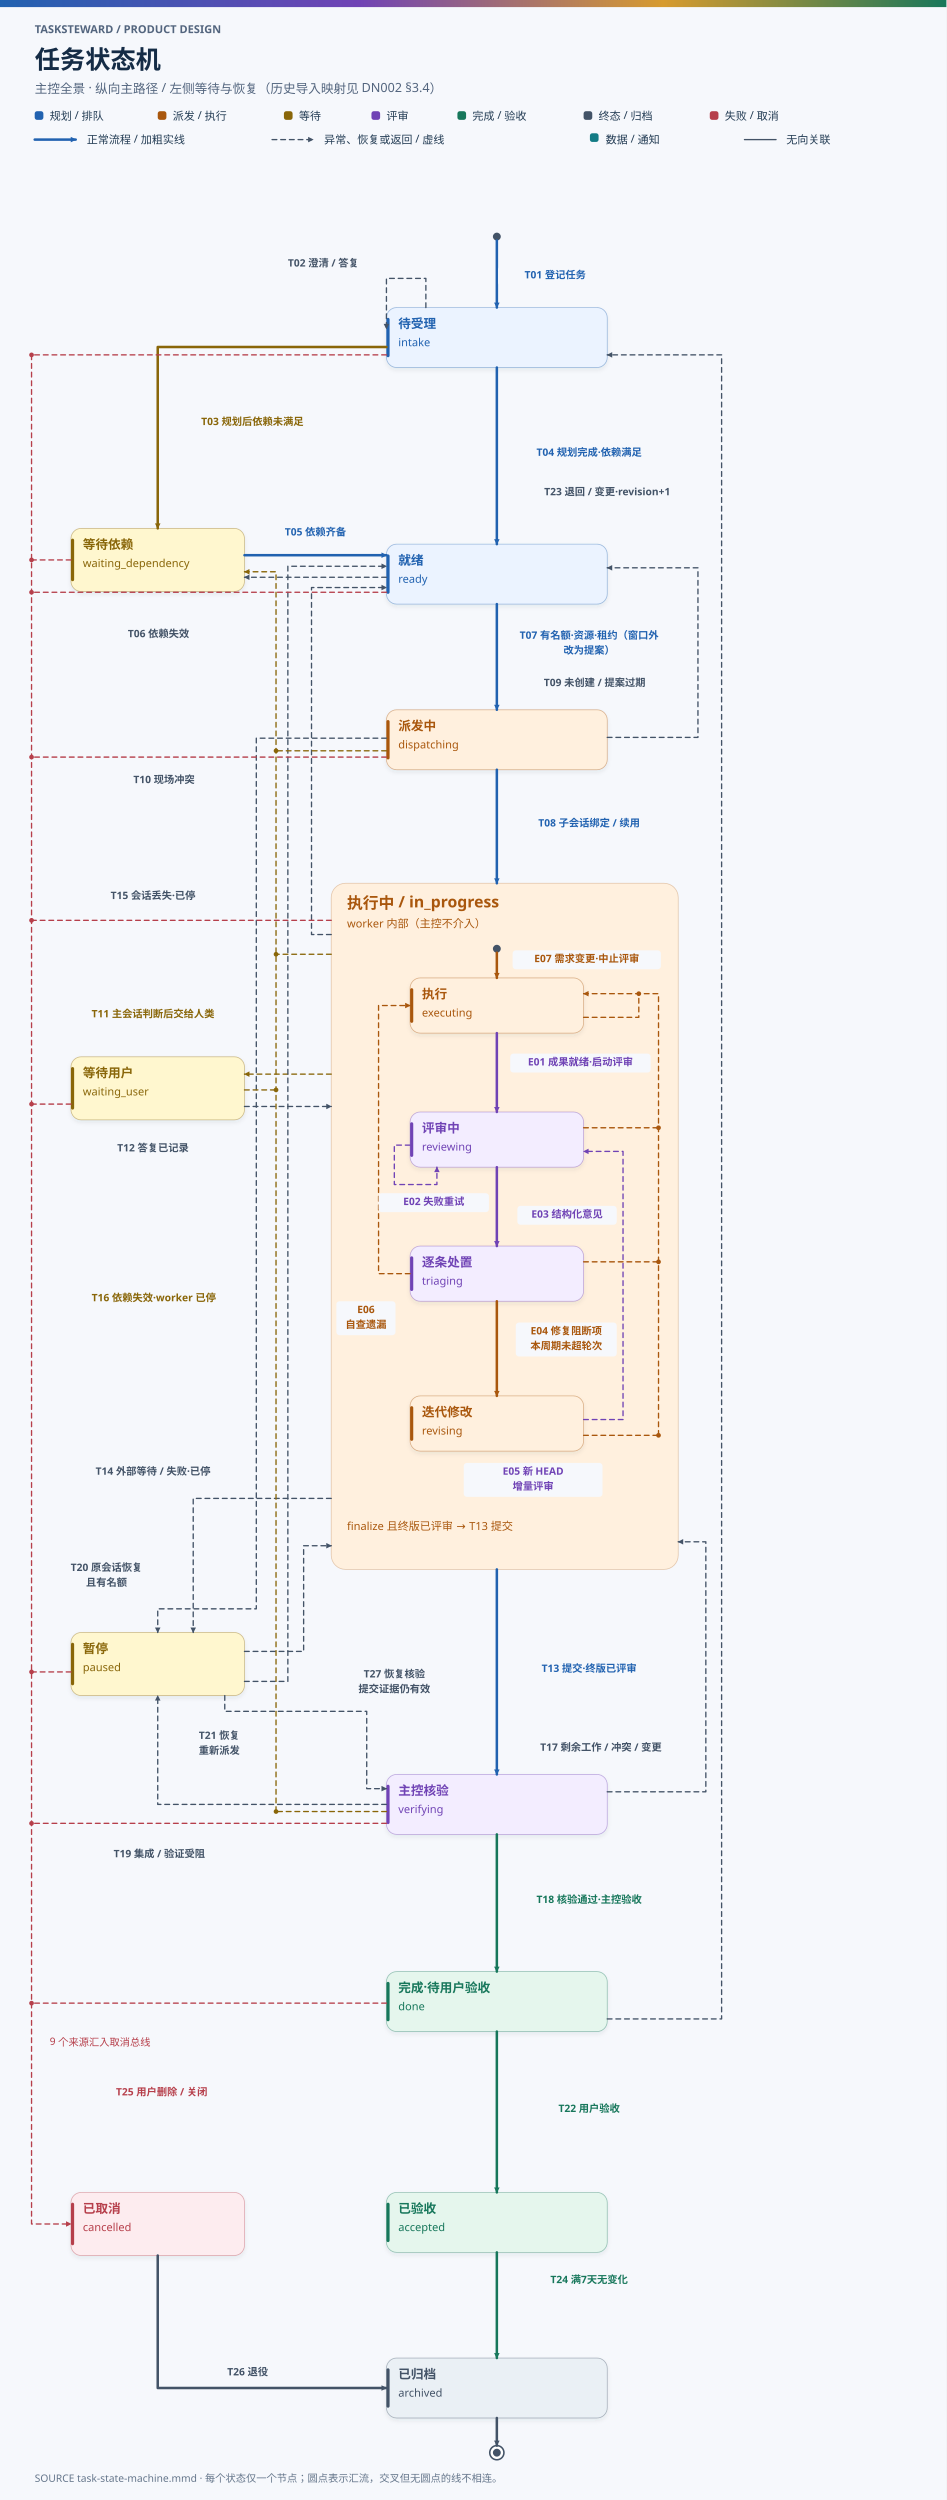
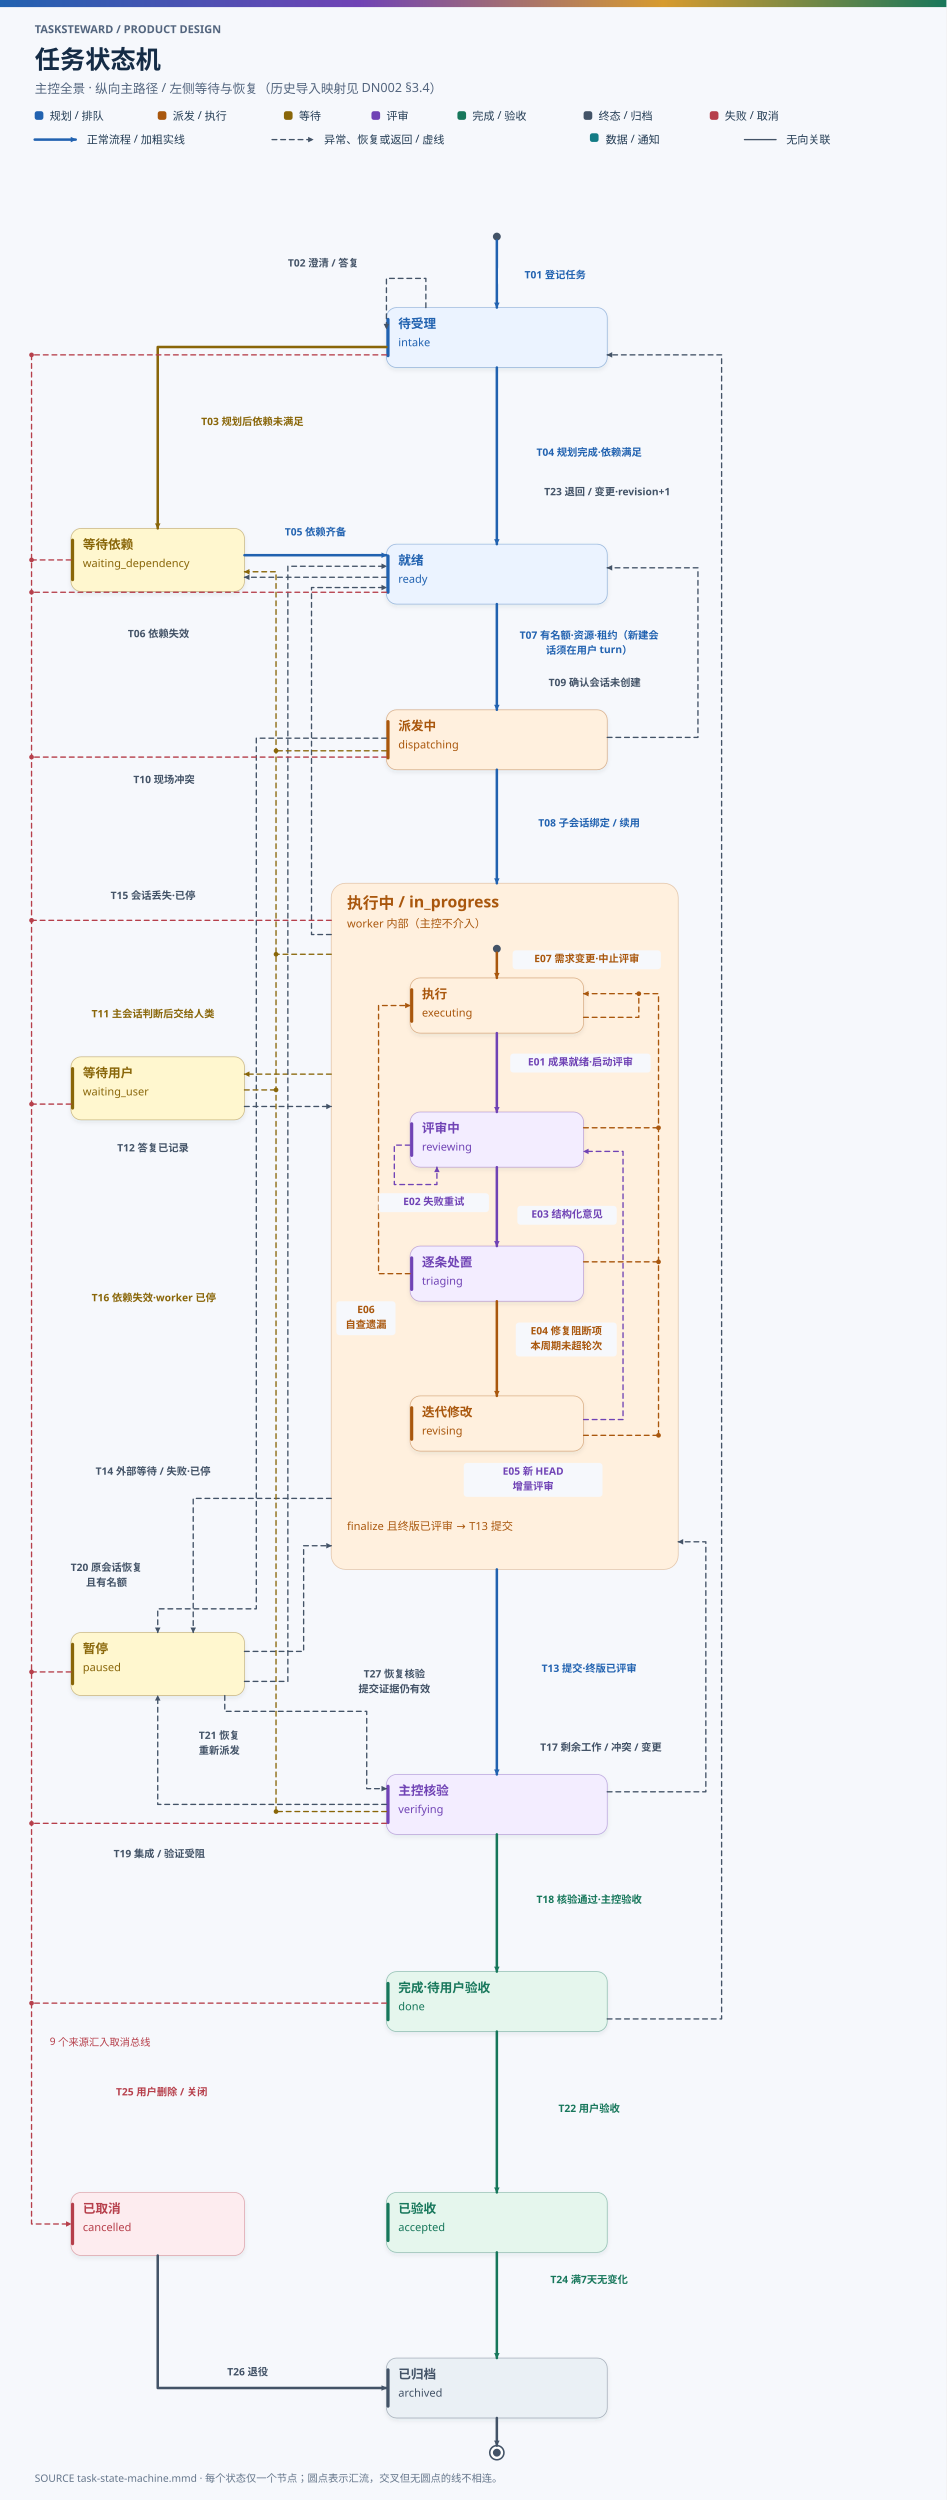
<svg xmlns="http://www.w3.org/2000/svg" width="1200" height="3170" viewBox="0 0 1200 3170" role="img" aria-labelledby="task-state-machine-title" font-family="Segoe UI, Microsoft YaHei, sans-serif">
  <defs>
    <linearGradient id="task-state-machine-header">
      <stop stop-color="#2162B0" />
      <stop offset=".38" stop-color="#7043B5" />
      <stop offset=".7" stop-color="#D79B2F" />
      <stop offset="1" stop-color="#17775B" />
    </linearGradient>
    <filter id="task-state-machine-shadow" x="-10%" y="-20%" width="120%" height="150%">
      <feDropShadow dx="0" dy="3" stdDeviation="3" flood-color="#19334F" flood-opacity=".08" />
    </filter>
    <marker id="task-state-machine-arrow-blue" viewBox="0 0 10 10" refX="9" refY="5" markerWidth="7" markerHeight="7" orient="auto-start-reverse" markerUnits="userSpaceOnUse">
      <path d="M 0 0 L 10 5 L 0 10 z" fill="#2162B0" />
    </marker>
    <marker id="task-state-machine-arrow-orange" viewBox="0 0 10 10" refX="9" refY="5" markerWidth="7" markerHeight="7" orient="auto-start-reverse" markerUnits="userSpaceOnUse">
      <path d="M 0 0 L 10 5 L 0 10 z" fill="#A9570D" />
    </marker>
    <marker id="task-state-machine-arrow-yellow" viewBox="0 0 10 10" refX="9" refY="5" markerWidth="7" markerHeight="7" orient="auto-start-reverse" markerUnits="userSpaceOnUse">
      <path d="M 0 0 L 10 5 L 0 10 z" fill="#896609" />
    </marker>
    <marker id="task-state-machine-arrow-purple" viewBox="0 0 10 10" refX="9" refY="5" markerWidth="7" markerHeight="7" orient="auto-start-reverse" markerUnits="userSpaceOnUse">
      <path d="M 0 0 L 10 5 L 0 10 z" fill="#7043B5" />
    </marker>
    <marker id="task-state-machine-arrow-green" viewBox="0 0 10 10" refX="9" refY="5" markerWidth="7" markerHeight="7" orient="auto-start-reverse" markerUnits="userSpaceOnUse">
      <path d="M 0 0 L 10 5 L 0 10 z" fill="#17775B" />
    </marker>
    <marker id="task-state-machine-arrow-slate" viewBox="0 0 10 10" refX="9" refY="5" markerWidth="7" markerHeight="7" orient="auto-start-reverse" markerUnits="userSpaceOnUse">
      <path d="M 0 0 L 10 5 L 0 10 z" fill="#435367" />
    </marker>
    <marker id="task-state-machine-arrow-red" viewBox="0 0 10 10" refX="9" refY="5" markerWidth="7" markerHeight="7" orient="auto-start-reverse" markerUnits="userSpaceOnUse">
      <path d="M 0 0 L 10 5 L 0 10 z" fill="#B63F4B" />
    </marker>
    <marker id="task-state-machine-arrow-teal" viewBox="0 0 10 10" refX="9" refY="5" markerWidth="7" markerHeight="7" orient="auto-start-reverse" markerUnits="userSpaceOnUse">
      <path d="M 0 0 L 10 5 L 0 10 z" fill="#137B85" />
    </marker>
  </defs>
  <rect x="0" y="0" width="1200" height="3170" rx="0" fill="#F6F8FC" stroke="none" />
  <rect x="0" y="0" width="1200" height="9" rx="0" fill="url(#task-state-machine-header)" stroke="none" />
  <text x="44" y="42" font-size="14" fill="#53657E" text-anchor="start" font-weight="600">TASKSTEWARD  /  PRODUCT DESIGN</text>
  <text x="44" y="87" font-size="32" fill="#152C46" text-anchor="start" font-weight="700">任务状态机</text>
  <text x="44" y="118" font-size="16" fill="#53657E" text-anchor="start" font-weight="400">主控全景  ·  纵向主路径 / 左侧等待与恢复（历史导入映射见 DN002 §3.4）</text>
  <rect x="44" y="141" width="11" height="11" rx="3" fill="#2162B0" stroke="none" />
  <text x="63" y="152" font-size="14" fill="#233C54" text-anchor="start" font-weight="400">规划 / 排队</text>
  <rect x="200" y="141" width="11" height="11" rx="3" fill="#A9570D" stroke="none" />
  <text x="219" y="152" font-size="14" fill="#233C54" text-anchor="start" font-weight="400">派发 / 执行</text>
  <rect x="360" y="141" width="11" height="11" rx="3" fill="#896609" stroke="none" />
  <text x="379" y="152" font-size="14" fill="#233C54" text-anchor="start" font-weight="400">等待</text>
  <rect x="471" y="141" width="11" height="11" rx="3" fill="#7043B5" stroke="none" />
  <text x="490" y="152" font-size="14" fill="#233C54" text-anchor="start" font-weight="400">评审</text>
  <rect x="580" y="141" width="11" height="11" rx="3" fill="#17775B" stroke="none" />
  <text x="599" y="152" font-size="14" fill="#233C54" text-anchor="start" font-weight="400">完成 / 验收</text>
  <rect x="740" y="141" width="11" height="11" rx="3" fill="#435367" stroke="none" />
  <text x="759" y="152" font-size="14" fill="#233C54" text-anchor="start" font-weight="400">终态 / 归档</text>
  <rect x="900" y="141" width="11" height="11" rx="3" fill="#B63F4B" stroke="none" />
  <text x="919" y="152" font-size="14" fill="#233C54" text-anchor="start" font-weight="400">失败 / 取消</text>
  <path d="M 44,177 L 96,177" fill="none" stroke="#2162B0" stroke-width="3.2" stroke-linecap="round" stroke-linejoin="round" marker-end="url(#task-state-machine-arrow-blue)" />
  <text x="110" y="182" font-size="14" fill="#233C54" text-anchor="start" font-weight="400">正常流程 / 加粗实线</text>
  <path d="M 345,177 L 397,177" fill="none" stroke="#435367" stroke-width="1.7" stroke-linecap="round" stroke-linejoin="round" stroke-dasharray="6 5" marker-end="url(#task-state-machine-arrow-slate)" />
  <text x="411" y="182" font-size="14" fill="#233C54" text-anchor="start" font-weight="400">异常、恢复或返回 / 虚线</text>
  <rect x="748" y="169" width="11" height="11" rx="3" fill="#137B85" stroke="none" />
  <text x="768" y="182" font-size="14" fill="#233C54" text-anchor="start" font-weight="400">数据 / 通知</text>
  <path d="M 944,177 L 984,177" fill="none" stroke="#435367" stroke-width="1.7" stroke-linecap="round" stroke-linejoin="round" />
  <text x="997" y="182" font-size="14" fill="#233C54" text-anchor="start" font-weight="400">无向关联</text>
  <g data-node="intake" data-box="490,390,280,76">
    <rect x="490" y="390" width="280" height="76" rx="13" fill="#EBF3FF" stroke="#2162B0" filter="url(#task-state-machine-shadow)" stroke-opacity=".40" />
    <rect x="490" y="403" width="4" height="50" rx="2" fill="#2162B0" stroke="none" />
    <text x="505" y="416" font-size="16" fill="#2162B0" text-anchor="start" font-weight="650">待受理</text>
    <text x="505" y="439.0" font-size="14" fill="#2162B0" text-anchor="start" font-weight="400">intake</text>
  </g>
  <g data-node="ready" data-box="490,690,280,76">
    <rect x="490" y="690" width="280" height="76" rx="13" fill="#EBF3FF" stroke="#2162B0" filter="url(#task-state-machine-shadow)" stroke-opacity=".40" />
    <rect x="490" y="703" width="4" height="50" rx="2" fill="#2162B0" stroke="none" />
    <text x="505" y="716" font-size="16" fill="#2162B0" text-anchor="start" font-weight="650">就绪</text>
    <text x="505" y="739.0" font-size="14" fill="#2162B0" text-anchor="start" font-weight="400">ready</text>
  </g>
  <g data-node="dispatching" data-box="490,900,280,76">
    <rect x="490" y="900" width="280" height="76" rx="13" fill="#FFF0DE" stroke="#A9570D" filter="url(#task-state-machine-shadow)" stroke-opacity=".40" />
    <rect x="490" y="913" width="4" height="50" rx="2" fill="#A9570D" stroke="none" />
    <text x="505" y="926" font-size="16" fill="#A9570D" text-anchor="start" font-weight="650">派发中</text>
    <text x="505" y="949.0" font-size="14" fill="#A9570D" text-anchor="start" font-weight="400">dispatching</text>
  </g>
  <g data-node="verifying" data-box="490,2250,280,76">
    <rect x="490" y="2250" width="280" height="76" rx="13" fill="#F3EDFF" stroke="#7043B5" filter="url(#task-state-machine-shadow)" stroke-opacity=".40" />
    <rect x="490" y="2263" width="4" height="50" rx="2" fill="#7043B5" stroke="none" />
    <text x="505" y="2276" font-size="16" fill="#7043B5" text-anchor="start" font-weight="650">主控核验</text>
    <text x="505" y="2299.0" font-size="14" fill="#7043B5" text-anchor="start" font-weight="400">verifying</text>
  </g>
  <g data-node="done" data-box="490,2500,280,76">
    <rect x="490" y="2500" width="280" height="76" rx="13" fill="#E5F6ED" stroke="#17775B" filter="url(#task-state-machine-shadow)" stroke-opacity=".40" />
    <rect x="490" y="2513" width="4" height="50" rx="2" fill="#17775B" stroke="none" />
    <text x="505" y="2526" font-size="16" fill="#17775B" text-anchor="start" font-weight="650">完成·待用户验收</text>
    <text x="505" y="2549.0" font-size="14" fill="#17775B" text-anchor="start" font-weight="400">done</text>
  </g>
  <g data-node="accepted" data-box="490,2780,280,76">
    <rect x="490" y="2780" width="280" height="76" rx="13" fill="#E5F6ED" stroke="#17775B" filter="url(#task-state-machine-shadow)" stroke-opacity=".40" />
    <rect x="490" y="2793" width="4" height="50" rx="2" fill="#17775B" stroke="none" />
    <text x="505" y="2806" font-size="16" fill="#17775B" text-anchor="start" font-weight="650">已验收</text>
    <text x="505" y="2829.0" font-size="14" fill="#17775B" text-anchor="start" font-weight="400">accepted</text>
  </g>
  <g data-node="archived" data-box="490,2990,280,76">
    <rect x="490" y="2990" width="280" height="76" rx="13" fill="#EAF0F5" stroke="#435367" filter="url(#task-state-machine-shadow)" stroke-opacity=".40" />
    <rect x="490" y="3003" width="4" height="50" rx="2" fill="#435367" stroke="none" />
    <text x="505" y="3016" font-size="16" fill="#435367" text-anchor="start" font-weight="650">已归档</text>
    <text x="505" y="3039.0" font-size="14" fill="#435367" text-anchor="start" font-weight="400">archived</text>
  </g>
  <g data-node="waiting_dependency" data-box="90,670,220,80">
    <rect x="90" y="670" width="220" height="80" rx="13" fill="#FFF7CF" stroke="#896609" filter="url(#task-state-machine-shadow)" stroke-opacity=".40" />
    <rect x="90" y="683" width="4" height="54" rx="2" fill="#896609" stroke="none" />
    <text x="105" y="696" font-size="16" fill="#896609" text-anchor="start" font-weight="650">等待依赖</text>
    <text x="105" y="719.0" font-size="14" fill="#896609" text-anchor="start" font-weight="400">waiting_dependency</text>
  </g>
  <g data-node="waiting_user" data-box="90,1340,220,80">
    <rect x="90" y="1340" width="220" height="80" rx="13" fill="#FFF7CF" stroke="#896609" filter="url(#task-state-machine-shadow)" stroke-opacity=".40" />
    <rect x="90" y="1353" width="4" height="54" rx="2" fill="#896609" stroke="none" />
    <text x="105" y="1366" font-size="16" fill="#896609" text-anchor="start" font-weight="650">等待用户</text>
    <text x="105" y="1389.0" font-size="14" fill="#896609" text-anchor="start" font-weight="400">waiting_user</text>
  </g>
  <g data-node="paused" data-box="90,2070,220,80">
    <rect x="90" y="2070" width="220" height="80" rx="13" fill="#FFF7CF" stroke="#896609" filter="url(#task-state-machine-shadow)" stroke-opacity=".40" />
    <rect x="90" y="2083" width="4" height="54" rx="2" fill="#896609" stroke="none" />
    <text x="105" y="2096" font-size="16" fill="#896609" text-anchor="start" font-weight="650">暂停</text>
    <text x="105" y="2119.0" font-size="14" fill="#896609" text-anchor="start" font-weight="400">paused</text>
  </g>
  <g data-node="cancelled" data-box="90,2780,220,80">
    <rect x="90" y="2780" width="220" height="80" rx="13" fill="#FDECEF" stroke="#B63F4B" filter="url(#task-state-machine-shadow)" stroke-opacity=".40" />
    <rect x="90" y="2793" width="4" height="54" rx="2" fill="#B63F4B" stroke="none" />
    <text x="105" y="2806" font-size="16" fill="#B63F4B" text-anchor="start" font-weight="650">已取消</text>
    <text x="105" y="2829.0" font-size="14" fill="#B63F4B" text-anchor="start" font-weight="400">cancelled</text>
  </g>
  <g data-node="in_progress" data-box="420,1120,440,870">
    <rect x="420" y="1120" width="440" height="870" rx="18" fill="#FFF0DE" stroke="#A9570D" stroke-opacity=".28" />
    <text x="440" y="1152" font-size="20" fill="#A9570D" text-anchor="start" font-weight="700">执行中 / in_progress</text>
    <text x="440" y="1176" font-size="14" fill="#A9570D" text-anchor="start" font-weight="400">worker 内部（主控不介入）</text>
  </g>
  <g data-node="executing" data-box="520,1240,220,70">
    <rect x="520" y="1240" width="220" height="70" rx="13" fill="#FFF0DE" stroke="#A9570D" filter="url(#task-state-machine-shadow)" stroke-opacity=".40" />
    <rect x="520" y="1253" width="4" height="44" rx="2" fill="#A9570D" stroke="none" />
    <text x="535" y="1266" font-size="16" fill="#A9570D" text-anchor="start" font-weight="650">执行</text>
    <text x="535" y="1289.0" font-size="14" fill="#A9570D" text-anchor="start" font-weight="400">executing</text>
  </g>
  <g data-node="reviewing" data-box="520,1410,220,70">
    <rect x="520" y="1410" width="220" height="70" rx="13" fill="#F3EDFF" stroke="#7043B5" filter="url(#task-state-machine-shadow)" stroke-opacity=".40" />
    <rect x="520" y="1423" width="4" height="44" rx="2" fill="#7043B5" stroke="none" />
    <text x="535" y="1436" font-size="16" fill="#7043B5" text-anchor="start" font-weight="650">评审中</text>
    <text x="535" y="1459.0" font-size="14" fill="#7043B5" text-anchor="start" font-weight="400">reviewing</text>
  </g>
  <g data-node="triaging" data-box="520,1580,220,70">
    <rect x="520" y="1580" width="220" height="70" rx="13" fill="#F3EDFF" stroke="#7043B5" filter="url(#task-state-machine-shadow)" stroke-opacity=".40" />
    <rect x="520" y="1593" width="4" height="44" rx="2" fill="#7043B5" stroke="none" />
    <text x="535" y="1606" font-size="16" fill="#7043B5" text-anchor="start" font-weight="650">逐条处置</text>
    <text x="535" y="1629.0" font-size="14" fill="#7043B5" text-anchor="start" font-weight="400">triaging</text>
  </g>
  <g data-node="revising" data-box="520,1770,220,70">
    <rect x="520" y="1770" width="220" height="70" rx="13" fill="#FFF0DE" stroke="#A9570D" filter="url(#task-state-machine-shadow)" stroke-opacity=".40" />
    <rect x="520" y="1783" width="4" height="44" rx="2" fill="#A9570D" stroke="none" />
    <text x="535" y="1796" font-size="16" fill="#A9570D" text-anchor="start" font-weight="650">迭代修改</text>
    <text x="535" y="1819.0" font-size="14" fill="#A9570D" text-anchor="start" font-weight="400">revising</text>
  </g>
  <text x="440" y="1940" font-size="14" fill="#A9570D" text-anchor="start" font-weight="400">finalize 且终版已评审 → T13 提交</text>
  <circle cx="630" cy="300" r="5" fill="#435367" />
  <g data-edge="11" data-source="[*]" data-target="intake" data-label-ref="task-state-machine-label-11">
    <path d="M 630,305 L 630,390" fill="none" stroke="#2162B0" stroke-width="3.2" stroke-linecap="round" stroke-linejoin="round" marker-end="url(#task-state-machine-arrow-blue)" />
  </g>
  <g data-edge="14" data-source="intake" data-target="ready" data-label-ref="task-state-machine-label-14">
    <path d="M 630,466 L 630,690" fill="none" stroke="#2162B0" stroke-width="3.2" stroke-linecap="round" stroke-linejoin="round" marker-end="url(#task-state-machine-arrow-blue)" />
  </g>
  <g data-edge="17" data-source="ready" data-target="dispatching" data-label-ref="task-state-machine-label-17">
    <path d="M 630,766 L 630,900" fill="none" stroke="#2162B0" stroke-width="3.2" stroke-linecap="round" stroke-linejoin="round" marker-end="url(#task-state-machine-arrow-blue)" />
  </g>
  <g data-edge="18" data-source="dispatching" data-target="in_progress" data-label-ref="task-state-machine-label-18">
    <path d="M 630,976 L 630,1120" fill="none" stroke="#2162B0" stroke-width="3.2" stroke-linecap="round" stroke-linejoin="round" marker-end="url(#task-state-machine-arrow-blue)" />
  </g>
  <g data-edge="23" data-source="in_progress" data-target="verifying" data-label-ref="task-state-machine-label-23">
    <path d="M 630,1990 L 630,2250" fill="none" stroke="#2162B0" stroke-width="3.2" stroke-linecap="round" stroke-linejoin="round" marker-end="url(#task-state-machine-arrow-blue)" />
  </g>
  <g data-edge="31" data-source="verifying" data-target="done" data-label-ref="task-state-machine-label-31">
    <path d="M 630,2326 L 630,2500" fill="none" stroke="#17775B" stroke-width="3.2" stroke-linecap="round" stroke-linejoin="round" marker-end="url(#task-state-machine-arrow-green)" />
  </g>
  <g data-edge="36" data-source="done" data-target="accepted" data-label-ref="task-state-machine-label-36">
    <path d="M 630,2576 L 630,2780" fill="none" stroke="#17775B" stroke-width="3.2" stroke-linecap="round" stroke-linejoin="round" marker-end="url(#task-state-machine-arrow-green)" />
  </g>
  <g data-edge="38" data-source="accepted" data-target="archived" data-label-ref="task-state-machine-label-38">
    <path d="M 630,2856 L 630,2990" fill="none" stroke="#17775B" stroke-width="3.2" stroke-linecap="round" stroke-linejoin="round" marker-end="url(#task-state-machine-arrow-green)" />
  </g>
  <g data-edge="12" data-source="intake" data-target="intake" data-label-ref="task-state-machine-label-12">
    <path d="M 540,390 L 540,353 L 490,353 L 490,417" fill="none" stroke="#435367" stroke-width="1.7" stroke-linecap="round" stroke-linejoin="round" stroke-dasharray="6 5" marker-end="url(#task-state-machine-arrow-slate)" />
  </g>
  <g data-edge="13" data-source="intake" data-target="waiting_dependency" data-label-ref="task-state-machine-label-13">
    <path d="M 490,440 L 200,440 L 200,670" fill="none" stroke="#896609" stroke-width="3.2" stroke-linecap="round" stroke-linejoin="round" marker-end="url(#task-state-machine-arrow-yellow)" />
  </g>
  <g data-edge="15" data-source="waiting_dependency" data-target="ready" data-label-ref="task-state-machine-label-15">
    <path d="M 310,704 L 490,704" fill="none" stroke="#2162B0" stroke-width="3.2" stroke-linecap="round" stroke-linejoin="round" marker-end="url(#task-state-machine-arrow-blue)" />
  </g>
  <g data-edge="16" data-source="ready" data-target="waiting_dependency" data-label-ref="task-state-machine-label-16">
    <path d="M 490,732 L 310,732" fill="none" stroke="#435367" stroke-width="1.7" stroke-linecap="round" stroke-linejoin="round" stroke-dasharray="6 5" marker-end="url(#task-state-machine-arrow-slate)" />
  </g>
  <g data-edge="19" data-source="dispatching" data-target="ready" data-label-ref="task-state-machine-label-19">
    <path d="M 770,935 L 885,935 L 885,720 L 770,720" fill="none" stroke="#435367" stroke-width="1.7" stroke-linecap="round" stroke-linejoin="round" stroke-dasharray="6 5" marker-end="url(#task-state-machine-arrow-slate)" />
  </g>
  <g data-edge="20" data-source="dispatching" data-target="paused" data-label-ref="task-state-machine-label-20">
    <path d="M 490,936 L 325,936 L 325,2040 L 200,2040 L 200,2070" fill="none" stroke="#435367" stroke-width="1.7" stroke-linecap="round" stroke-linejoin="round" stroke-dasharray="6 5" marker-end="url(#task-state-machine-arrow-slate)" />
  </g>
  <g data-edge="21" data-source="in_progress" data-target="waiting_user" data-label-ref="task-state-machine-label-21">
    <path d="M 420,1362 L 310,1362" fill="none" stroke="#896609" stroke-width="1.7" stroke-linecap="round" stroke-linejoin="round" stroke-dasharray="6 5" marker-end="url(#task-state-machine-arrow-yellow)" />
  </g>
  <g data-edge="22" data-source="waiting_user" data-target="in_progress" data-label-ref="task-state-machine-label-22">
    <path d="M 310,1403 L 420,1403" fill="none" stroke="#435367" stroke-width="1.7" stroke-linecap="round" stroke-linejoin="round" stroke-dasharray="6 5" marker-end="url(#task-state-machine-arrow-slate)" />
  </g>
  <g data-edge="24" data-source="in_progress" data-target="paused" data-label-ref="task-state-machine-label-24">
    <path d="M 420,1900 L 245,1900 L 245,2070" fill="none" stroke="#435367" stroke-width="1.7" stroke-linecap="round" stroke-linejoin="round" stroke-dasharray="6 5" marker-end="url(#task-state-machine-arrow-slate)" />
  </g>
  <g data-edge="25" data-source="in_progress" data-target="ready" data-label-ref="task-state-machine-label-25">
    <path d="M 420,1185 L 395,1185 L 395,745 L 490,745" fill="none" stroke="#435367" stroke-width="1.7" stroke-linecap="round" stroke-linejoin="round" stroke-dasharray="6 5" marker-end="url(#task-state-machine-arrow-slate)" />
  </g>
  <g data-edge="30" data-source="verifying" data-target="in_progress" data-label-ref="task-state-machine-label-30">
    <path d="M 770,2272 L 895,2272 L 895,1955 L 860,1955" fill="none" stroke="#435367" stroke-width="1.7" stroke-linecap="round" stroke-linejoin="round" stroke-dasharray="6 5" marker-end="url(#task-state-machine-arrow-slate)" />
  </g>
  <g data-edge="32" data-source="verifying" data-target="paused" data-label-ref="task-state-machine-label-32">
    <path d="M 490,2288 L 200,2288 L 200,2150" fill="none" stroke="#435367" stroke-width="1.7" stroke-linecap="round" stroke-linejoin="round" stroke-dasharray="6 5" marker-end="url(#task-state-machine-arrow-slate)" />
  </g>
  <g data-edge="33" data-source="paused" data-target="in_progress" data-label-ref="task-state-machine-label-33">
    <path d="M 310,2094 L 385,2094 L 385,1960 L 420,1960" fill="none" stroke="#435367" stroke-width="1.7" stroke-linecap="round" stroke-linejoin="round" stroke-dasharray="6 5" marker-end="url(#task-state-machine-arrow-slate)" />
  </g>
  <g data-edge="34" data-source="paused" data-target="ready" data-label-ref="task-state-machine-label-34">
    <path d="M 310,2132 L 365,2132 L 365,718 L 490,718" fill="none" stroke="#435367" stroke-width="1.7" stroke-linecap="round" stroke-linejoin="round" stroke-dasharray="6 5" marker-end="url(#task-state-machine-arrow-slate)" />
  </g>
  <g data-edge="35" data-source="paused" data-target="verifying" data-label-ref="task-state-machine-label-35">
    <path d="M 285,2150 L 285,2170 L 465,2170 L 465,2268 L 490,2268" fill="none" stroke="#435367" stroke-width="1.7" stroke-linecap="round" stroke-linejoin="round" stroke-dasharray="6 5" marker-end="url(#task-state-machine-arrow-slate)" />
  </g>
  <g data-edge="37" data-source="done" data-target="intake" data-label-ref="task-state-machine-label-37">
    <path d="M 770,2560 L 915,2560 L 915,450 L 770,450" fill="none" stroke="#435367" stroke-width="1.7" stroke-linecap="round" stroke-linejoin="round" stroke-dasharray="6 5" marker-end="url(#task-state-machine-arrow-slate)" />
  </g>
  <g data-edge="48" data-source="cancelled" data-target="archived" data-label-ref="task-state-machine-label-48">
    <path d="M 200,2860 L 200,3028 L 490,3028" fill="none" stroke="#435367" stroke-width="3.2" stroke-linecap="round" stroke-linejoin="round" marker-end="url(#task-state-machine-arrow-slate)" />
  </g>
  <g id="task-state-machine-bus-T16" data-bus="T16">
    <path d="M 350,2297 L 350,725 L 310,725" fill="none" stroke="#896609" stroke-width="1.7" stroke-linecap="round" stroke-linejoin="round" stroke-dasharray="6 5" marker-end="url(#task-state-machine-arrow-yellow)" />
  </g>
  <g data-edge="26" data-source="dispatching" data-target="waiting_dependency" data-bus-ref="task-state-machine-bus-T16" data-label-ref="task-state-machine-bus-T16-label">
    <path d="M 490,952 L 350,952" fill="none" stroke="#896609" stroke-width="1.7" stroke-linecap="round" stroke-linejoin="round" stroke-dasharray="6 5" />
    <circle cx="350" cy="952" r="3" fill="#896609" />
  </g>
  <g data-edge="27" data-source="in_progress" data-target="waiting_dependency" data-bus-ref="task-state-machine-bus-T16" data-label-ref="task-state-machine-bus-T16-label">
    <path d="M 420,1210 L 350,1210" fill="none" stroke="#896609" stroke-width="1.7" stroke-linecap="round" stroke-linejoin="round" stroke-dasharray="6 5" />
    <circle cx="350" cy="1210" r="3" fill="#896609" />
  </g>
  <g data-edge="28" data-source="waiting_user" data-target="waiting_dependency" data-bus-ref="task-state-machine-bus-T16" data-label-ref="task-state-machine-bus-T16-label">
    <path d="M 310,1382 L 350,1382" fill="none" stroke="#896609" stroke-width="1.7" stroke-linecap="round" stroke-linejoin="round" stroke-dasharray="6 5" />
    <circle cx="350" cy="1382" r="3" fill="#896609" />
  </g>
  <g data-edge="29" data-source="verifying" data-target="waiting_dependency" data-bus-ref="task-state-machine-bus-T16" data-label-ref="task-state-machine-bus-T16-label">
    <path d="M 490,2297 L 350,2297" fill="none" stroke="#896609" stroke-width="1.7" stroke-linecap="round" stroke-linejoin="round" stroke-dasharray="6 5" />
    <circle cx="350" cy="2297" r="3" fill="#896609" />
  </g>
  <g id="task-state-machine-bus-T25" data-bus="T25">
    <path d="M 40,450 L 40,2820 L 90,2820" fill="none" stroke="#B63F4B" stroke-width="1.7" stroke-linecap="round" stroke-linejoin="round" stroke-dasharray="6 5" marker-end="url(#task-state-machine-arrow-red)" />
  </g>
  <g data-edge="39" data-source="intake" data-target="cancelled" data-bus-ref="task-state-machine-bus-T25" data-label-ref="task-state-machine-bus-T25-label">
    <path d="M 490,450 L 40,450" fill="none" stroke="#B63F4B" stroke-width="1.7" stroke-linecap="round" stroke-linejoin="round" stroke-dasharray="6 5" />
    <circle cx="40" cy="450" r="3" fill="#B63F4B" />
  </g>
  <g data-edge="40" data-source="waiting_dependency" data-target="cancelled" data-bus-ref="task-state-machine-bus-T25" data-label-ref="task-state-machine-bus-T25-label">
    <path d="M 90,710 L 40,710" fill="none" stroke="#B63F4B" stroke-width="1.7" stroke-linecap="round" stroke-linejoin="round" stroke-dasharray="6 5" />
    <circle cx="40" cy="710" r="3" fill="#B63F4B" />
  </g>
  <g data-edge="41" data-source="ready" data-target="cancelled" data-bus-ref="task-state-machine-bus-T25" data-label-ref="task-state-machine-bus-T25-label">
    <path d="M 490,751 L 40,751" fill="none" stroke="#B63F4B" stroke-width="1.7" stroke-linecap="round" stroke-linejoin="round" stroke-dasharray="6 5" />
    <circle cx="40" cy="751" r="3" fill="#B63F4B" />
  </g>
  <g data-edge="42" data-source="dispatching" data-target="cancelled" data-bus-ref="task-state-machine-bus-T25" data-label-ref="task-state-machine-bus-T25-label">
    <path d="M 490,960 L 40,960" fill="none" stroke="#B63F4B" stroke-width="1.7" stroke-linecap="round" stroke-linejoin="round" stroke-dasharray="6 5" />
    <circle cx="40" cy="960" r="3" fill="#B63F4B" />
  </g>
  <g data-edge="43" data-source="in_progress" data-target="cancelled" data-bus-ref="task-state-machine-bus-T25" data-label-ref="task-state-machine-bus-T25-label">
    <path d="M 420,1167 L 40,1167" fill="none" stroke="#B63F4B" stroke-width="1.7" stroke-linecap="round" stroke-linejoin="round" stroke-dasharray="6 5" />
    <circle cx="40" cy="1167" r="3" fill="#B63F4B" />
  </g>
  <g data-edge="44" data-source="waiting_user" data-target="cancelled" data-bus-ref="task-state-machine-bus-T25" data-label-ref="task-state-machine-bus-T25-label">
    <path d="M 90,1400 L 40,1400" fill="none" stroke="#B63F4B" stroke-width="1.7" stroke-linecap="round" stroke-linejoin="round" stroke-dasharray="6 5" />
    <circle cx="40" cy="1400" r="3" fill="#B63F4B" />
  </g>
  <g data-edge="45" data-source="paused" data-target="cancelled" data-bus-ref="task-state-machine-bus-T25" data-label-ref="task-state-machine-bus-T25-label">
    <path d="M 90,2120 L 40,2120" fill="none" stroke="#B63F4B" stroke-width="1.7" stroke-linecap="round" stroke-linejoin="round" stroke-dasharray="6 5" />
    <circle cx="40" cy="2120" r="3" fill="#B63F4B" />
  </g>
  <g data-edge="46" data-source="verifying" data-target="cancelled" data-bus-ref="task-state-machine-bus-T25" data-label-ref="task-state-machine-bus-T25-label">
    <path d="M 490,2312 L 40,2312" fill="none" stroke="#B63F4B" stroke-width="1.7" stroke-linecap="round" stroke-linejoin="round" stroke-dasharray="6 5" />
    <circle cx="40" cy="2312" r="3" fill="#B63F4B" />
  </g>
  <g data-edge="47" data-source="done" data-target="cancelled" data-bus-ref="task-state-machine-bus-T25" data-label-ref="task-state-machine-bus-T25-label">
    <path d="M 490,2540 L 40,2540" fill="none" stroke="#B63F4B" stroke-width="1.7" stroke-linecap="round" stroke-linejoin="round" stroke-dasharray="6 5" />
    <circle cx="40" cy="2540" r="3" fill="#B63F4B" />
  </g>
  <text x="63" y="2593" font-size="13" fill="#B63F4B" text-anchor="start" font-weight="400">9 个来源汇入取消总线</text>
  <circle cx="630" cy="1203" r="5" fill="#435367" />
  <g data-edge="0" data-source="[*]" data-target="executing">
    <path d="M 630,1208 L 630,1240" fill="none" stroke="#A9570D" stroke-width="3.2" stroke-linecap="round" stroke-linejoin="round" marker-end="url(#task-state-machine-arrow-orange)" />
  </g>
  <g data-edge="1" data-source="executing" data-target="reviewing" data-label-ref="task-state-machine-label-1">
    <path d="M 630,1310 L 630,1410" fill="none" stroke="#7043B5" stroke-width="3.2" stroke-linecap="round" stroke-linejoin="round" marker-end="url(#task-state-machine-arrow-purple)" />
  </g>
  <g data-edge="2" data-source="reviewing" data-target="reviewing" data-label-ref="task-state-machine-label-2">
    <path d="M 520,1452 L 500,1452 L 500,1502 L 554,1502 L 554,1480" fill="none" stroke="#7043B5" stroke-width="1.7" stroke-linecap="round" stroke-linejoin="round" stroke-dasharray="6 5" marker-end="url(#task-state-machine-arrow-purple)" />
  </g>
  <g data-edge="3" data-source="reviewing" data-target="triaging" data-label-ref="task-state-machine-label-3">
    <path d="M 630,1480 L 630,1580" fill="none" stroke="#7043B5" stroke-width="3.2" stroke-linecap="round" stroke-linejoin="round" marker-end="url(#task-state-machine-arrow-purple)" />
  </g>
  <g data-edge="4" data-source="triaging" data-target="revising" data-label-ref="task-state-machine-label-4">
    <path d="M 630,1650 L 630,1770" fill="none" stroke="#A9570D" stroke-width="3.2" stroke-linecap="round" stroke-linejoin="round" marker-end="url(#task-state-machine-arrow-orange)" />
  </g>
  <g data-edge="5" data-source="revising" data-target="reviewing" data-label-ref="task-state-machine-label-5">
    <path d="M 740,1800 L 790,1800 L 790,1460 L 740,1460" fill="none" stroke="#7043B5" stroke-width="1.7" stroke-linecap="round" stroke-linejoin="round" stroke-dasharray="6 5" marker-end="url(#task-state-machine-arrow-purple)" />
  </g>
  <g data-edge="6" data-source="triaging" data-target="executing" data-label-ref="task-state-machine-label-6">
    <path d="M 520,1615 L 480,1615 L 480,1275 L 520,1275" fill="none" stroke="#A9570D" stroke-width="1.7" stroke-linecap="round" stroke-linejoin="round" stroke-dasharray="6 5" marker-end="url(#task-state-machine-arrow-orange)" />
  </g>
  <g id="task-state-machine-bus-E07" data-bus="E07">
    <path d="M 835,1820 L 835,1260 L 740,1260" fill="none" stroke="#A9570D" stroke-width="1.7" stroke-linecap="round" stroke-linejoin="round" stroke-dasharray="6 5" marker-end="url(#task-state-machine-arrow-orange)" />
  </g>
  <g data-edge="7" data-source="executing" data-target="executing" data-bus-ref="task-state-machine-bus-E07" data-label-ref="task-state-machine-bus-E07-label">
    <path d="M 740,1290 L 810,1290 L 810,1260" fill="none" stroke="#A9570D" stroke-width="1.7" stroke-linecap="round" stroke-linejoin="round" stroke-dasharray="6 5" />
    <circle cx="810" cy="1260" r="3" fill="#A9570D" />
  </g>
  <g data-edge="8" data-source="reviewing" data-target="executing" data-bus-ref="task-state-machine-bus-E07" data-label-ref="task-state-machine-bus-E07-label">
    <path d="M 740,1430 L 835,1430" fill="none" stroke="#A9570D" stroke-width="1.7" stroke-linecap="round" stroke-linejoin="round" stroke-dasharray="6 5" />
    <circle cx="835" cy="1430" r="3" fill="#A9570D" />
  </g>
  <g data-edge="9" data-source="triaging" data-target="executing" data-bus-ref="task-state-machine-bus-E07" data-label-ref="task-state-machine-bus-E07-label">
    <path d="M 740,1600 L 835,1600" fill="none" stroke="#A9570D" stroke-width="1.7" stroke-linecap="round" stroke-linejoin="round" stroke-dasharray="6 5" />
    <circle cx="835" cy="1600" r="3" fill="#A9570D" />
  </g>
  <g data-edge="10" data-source="revising" data-target="executing" data-bus-ref="task-state-machine-bus-E07" data-label-ref="task-state-machine-bus-E07-label">
    <path d="M 740,1820 L 835,1820" fill="none" stroke="#A9570D" stroke-width="1.7" stroke-linecap="round" stroke-linejoin="round" stroke-dasharray="6 5" />
    <circle cx="835" cy="1820" r="3" fill="#A9570D" />
  </g>
  <circle cx="630" cy="3110" r="9" fill="white" stroke="#435367" stroke-width="2" />
  <circle cx="630" cy="3110" r="5" fill="#435367" />
  <g data-edge="49" data-source="archived" data-target="[*]">
    <path d="M 630,3066 L 630,3101" fill="none" stroke="#435367" stroke-width="3.2" stroke-linecap="round" stroke-linejoin="round" marker-end="url(#task-state-machine-arrow-slate)" />
  </g>
  <g id="task-state-machine-label-11">
    <g data-label-box="631.5,338,145,24">
      <rect x="631.5" y="338" width="145" height="24" rx="4" fill="#F6F8FC" />
      <text x="704" y="353" font-size="13" fill="#2162B0" text-anchor="middle" font-weight="600">T01 登记任务</text>
    </g>
  </g>
  <g id="task-state-machine-label-14">
    <g data-label-box="640.0,563.0,214,24">
      <rect x="640.0" y="563.0" width="214" height="24" rx="4" fill="#F6F8FC" />
      <text x="747" y="578.0" font-size="13" fill="#2162B0" text-anchor="middle" font-weight="600">T04 规划完成·依赖满足</text>
    </g>
  </g>
  <g id="task-state-machine-label-17">
    <g data-label-box="640.0,795,214,43">
      <rect x="640.0" y="795" width="214" height="43" rx="4" fill="#F6F8FC" />
-       <text x="747" y="810" font-size="13" fill="#2162B0" text-anchor="middle" font-weight="600">T07 有名额·资源·租约（窗口外</text>
-       <text x="747" y="829" font-size="13" fill="#2162B0" text-anchor="middle" font-weight="600">改为提案）</text>
+       <text x="747" y="810" font-size="13" fill="#2162B0" text-anchor="middle" font-weight="600">T07 有名额·资源·租约（新建会</text>
+       <text x="747" y="829" font-size="13" fill="#2162B0" text-anchor="middle" font-weight="600">话须在用户 turn）</text>
    </g>
  </g>
  <g id="task-state-machine-label-18">
    <g data-label-box="640.0,1033.0,214,24">
      <rect x="640.0" y="1033.0" width="214" height="24" rx="4" fill="#F6F8FC" />
      <text x="747" y="1048.0" font-size="13" fill="#2162B0" text-anchor="middle" font-weight="600">T08 子会话绑定 / 续用</text>
    </g>
  </g>
  <g id="task-state-machine-label-23">
    <g data-label-box="640.0,2105.0,214,24">
      <rect x="640.0" y="2105.0" width="214" height="24" rx="4" fill="#F6F8FC" />
      <text x="747" y="2120.0" font-size="13" fill="#2162B0" text-anchor="middle" font-weight="600">T13 提交·终版已评审</text>
    </g>
  </g>
  <g id="task-state-machine-label-31">
    <g data-label-box="640.0,2398.0,214,24">
      <rect x="640.0" y="2398.0" width="214" height="24" rx="4" fill="#F6F8FC" />
      <text x="747" y="2413.0" font-size="13" fill="#17775B" text-anchor="middle" font-weight="600">T18 核验通过·主控验收</text>
    </g>
  </g>
  <g id="task-state-machine-label-36">
    <g data-label-box="640.0,2663.0,214,24">
      <rect x="640.0" y="2663.0" width="214" height="24" rx="4" fill="#F6F8FC" />
      <text x="747" y="2678.0" font-size="13" fill="#17775B" text-anchor="middle" font-weight="600">T22 用户验收</text>
    </g>
  </g>
  <g id="task-state-machine-label-38">
    <g data-label-box="640.0,2880,214,24">
      <rect x="640.0" y="2880" width="214" height="24" rx="4" fill="#F6F8FC" />
      <text x="747" y="2895" font-size="13" fill="#17775B" text-anchor="middle" font-weight="600">T24 满7天无变化</text>
    </g>
  </g>
  <g id="task-state-machine-label-12">
    <g data-label-box="324.0,323,172,24">
      <rect x="324.0" y="323" width="172" height="24" rx="4" fill="#F6F8FC" />
      <text x="410" y="338" font-size="13" fill="#435367" text-anchor="middle" font-weight="600">T02 澄清 / 答复</text>
    </g>
  </g>
  <g id="task-state-machine-label-13">
    <g data-label-box="217.5,524,205,24">
      <rect x="217.5" y="524" width="205" height="24" rx="4" fill="#F6F8FC" />
      <text x="320" y="539" font-size="13" fill="#896609" text-anchor="middle" font-weight="600">T03 规划后依赖未满足</text>
    </g>
  </g>
  <g id="task-state-machine-label-15">
    <g data-label-box="318.0,664,164,24">
      <rect x="318.0" y="664" width="164" height="24" rx="4" fill="#F6F8FC" />
      <text x="400" y="679" font-size="13" fill="#2162B0" text-anchor="middle" font-weight="600">T05 依赖齐备</text>
    </g>
  </g>
  <g id="task-state-machine-label-16">
    <g data-label-box="96.0,793,210,24">
      <rect x="96.0" y="793" width="210" height="24" rx="4" fill="#F6F8FC" />
      <text x="201" y="808" font-size="13" fill="#435367" text-anchor="middle" font-weight="600">T06 依赖失效</text>
    </g>
  </g>
  <g id="task-state-machine-label-19">
    <g data-label-box="635.0,855,238,24">
      <rect x="635.0" y="855" width="238" height="24" rx="4" fill="#F6F8FC" />
-       <text x="754" y="870" font-size="13" fill="#435367" text-anchor="middle" font-weight="600">T09 未创建 / 提案过期</text>
+       <text x="754" y="870" font-size="13" fill="#435367" text-anchor="middle" font-weight="600">T09 确认会话未创建</text>
    </g>
  </g>
  <g id="task-state-machine-label-20">
    <g data-label-box="122.0,978,172,24">
      <rect x="122.0" y="978" width="172" height="24" rx="4" fill="#F6F8FC" />
      <text x="208" y="993" font-size="13" fill="#435367" text-anchor="middle" font-weight="600">T10 现场冲突</text>
    </g>
  </g>
  <g id="task-state-machine-label-21">
    <g data-label-box="79.0,1275,230,24">
      <rect x="79.0" y="1275" width="230" height="24" rx="4" fill="#F6F8FC" />
      <text x="194" y="1290" font-size="13" fill="#896609" text-anchor="middle" font-weight="600">T11 主会话判断后交给人类</text>
    </g>
  </g>
  <g id="task-state-machine-label-22">
    <g data-label-box="79.0,1445,230,24">
      <rect x="79.0" y="1445" width="230" height="24" rx="4" fill="#F6F8FC" />
      <text x="194" y="1460" font-size="13" fill="#435367" text-anchor="middle" font-weight="600">T12 答复已记录</text>
    </g>
  </g>
  <g id="task-state-machine-label-24">
    <g data-label-box="79.0,1855,230,24">
      <rect x="79.0" y="1855" width="230" height="24" rx="4" fill="#F6F8FC" />
      <text x="194" y="1870" font-size="13" fill="#435367" text-anchor="middle" font-weight="600">T14 外部等待 / 失败·已停</text>
    </g>
  </g>
  <g id="task-state-machine-label-25">
    <g data-label-box="79.0,1125,230,24">
      <rect x="79.0" y="1125" width="230" height="24" rx="4" fill="#F6F8FC" />
      <text x="194" y="1140" font-size="13" fill="#435367" text-anchor="middle" font-weight="600">T15 会话丢失·已停</text>
    </g>
  </g>
  <g id="task-state-machine-label-30">
    <g data-label-box="647.0,2205,230,24">
      <rect x="647.0" y="2205" width="230" height="24" rx="4" fill="#F6F8FC" />
      <text x="762" y="2220" font-size="13" fill="#435367" text-anchor="middle" font-weight="600">T17 剩余工作 / 冲突 / 变更</text>
    </g>
  </g>
  <g id="task-state-machine-label-32">
    <g data-label-box="94.5,2340,215,24">
      <rect x="94.5" y="2340" width="215" height="24" rx="4" fill="#F6F8FC" />
      <text x="202" y="2355" font-size="13" fill="#435367" text-anchor="middle" font-weight="600">T19 集成 / 验证受阻</text>
    </g>
  </g>
  <g id="task-state-machine-label-33">
    <g data-label-box="45.0,1977,180,43">
      <rect x="45.0" y="1977" width="180" height="43" rx="4" fill="#F6F8FC" />
      <text x="135" y="1992" font-size="13" fill="#435367" text-anchor="middle" font-weight="600">T20 原会话恢复</text>
      <text x="135" y="2011" font-size="13" fill="#435367" text-anchor="middle" font-weight="600">且有名额</text>
    </g>
  </g>
  <g id="task-state-machine-label-34">
    <g data-label-box="221.0,2190,114,43">
      <rect x="221.0" y="2190" width="114" height="43" rx="4" fill="#F6F8FC" />
      <text x="278" y="2205" font-size="13" fill="#435367" text-anchor="middle" font-weight="600">T21 恢复</text>
      <text x="278" y="2224" font-size="13" fill="#435367" text-anchor="middle" font-weight="600">重新派发</text>
    </g>
  </g>
  <g id="task-state-machine-label-35">
    <g data-label-box="395.0,2112,210,43">
      <rect x="395.0" y="2112" width="210" height="43" rx="4" fill="#F6F8FC" />
      <text x="500" y="2127" font-size="13" fill="#435367" text-anchor="middle" font-weight="600">T27 恢复核验</text>
      <text x="500" y="2146" font-size="13" fill="#435367" text-anchor="middle" font-weight="600">提交证据仍有效</text>
    </g>
  </g>
  <g id="task-state-machine-label-37">
    <g data-label-box="645.0,613,250,24">
      <rect x="645.0" y="613" width="250" height="24" rx="4" fill="#F6F8FC" />
      <text x="770" y="628" font-size="13" fill="#435367" text-anchor="middle" font-weight="600">T23 退回 / 变更·revision+1</text>
    </g>
  </g>
  <g id="task-state-machine-label-48">
    <g data-label-box="251.0,2997,126,24">
      <rect x="251.0" y="2997" width="126" height="24" rx="4" fill="#F6F8FC" />
      <text x="314" y="3012" font-size="13" fill="#435367" text-anchor="middle" font-weight="600">T26 退役</text>
    </g>
  </g>
  <g id="task-state-machine-bus-T16-label">
    <g data-label-box="90.0,1635,210,24">
      <rect x="90.0" y="1635" width="210" height="24" rx="4" fill="#F6F8FC" />
      <text x="195" y="1650" font-size="13" fill="#896609" text-anchor="middle" font-weight="600">T16 依赖失效·worker 已停</text>
    </g>
  </g>
  <g id="task-state-machine-bus-T25-label">
    <g data-label-box="93.0,2642,224,24">
      <rect x="93.0" y="2642" width="224" height="24" rx="4" fill="#F6F8FC" />
      <text x="205" y="2657" font-size="13" fill="#B63F4B" text-anchor="middle" font-weight="600">T25 用户删除 / 关闭</text>
    </g>
  </g>
  <g id="task-state-machine-label-1">
    <g data-label-box="647.0,1336,178,24">
      <rect x="647.0" y="1336" width="178" height="24" rx="4" fill="#F6F8FC" />
      <text x="736" y="1351" font-size="13" fill="#7043B5" text-anchor="middle" font-weight="600">E01 成果就绪·启动评审</text>
    </g>
  </g>
  <g id="task-state-machine-label-2">
    <g data-label-box="480.0,1513,140,24">
      <rect x="480.0" y="1513" width="140" height="24" rx="4" fill="#F6F8FC" />
      <text x="550" y="1528" font-size="13" fill="#7043B5" text-anchor="middle" font-weight="600">E02 失败重试</text>
    </g>
  </g>
  <g id="task-state-machine-label-3">
    <g data-label-box="656.0,1529,126,24">
      <rect x="656.0" y="1529" width="126" height="24" rx="4" fill="#F6F8FC" />
      <text x="719" y="1544" font-size="13" fill="#7043B5" text-anchor="middle" font-weight="600">E03 结构化意见</text>
    </g>
  </g>
  <g id="task-state-machine-label-4">
    <g data-label-box="654.0,1677,128,43">
      <rect x="654.0" y="1677" width="128" height="43" rx="4" fill="#F6F8FC" />
      <text x="718" y="1692" font-size="13" fill="#A9570D" text-anchor="middle" font-weight="600">E04 修复阻断项</text>
      <text x="718" y="1711" font-size="13" fill="#A9570D" text-anchor="middle" font-weight="600">本周期未超轮次</text>
    </g>
  </g>
  <g id="task-state-machine-label-5">
    <g data-label-box="588.0,1855,176,43">
      <rect x="588.0" y="1855" width="176" height="43" rx="4" fill="#F6F8FC" />
      <text x="676" y="1870" font-size="13" fill="#7043B5" text-anchor="middle" font-weight="600">E05 新 HEAD</text>
      <text x="676" y="1889" font-size="13" fill="#7043B5" text-anchor="middle" font-weight="600">增量评审</text>
    </g>
  </g>
  <g id="task-state-machine-label-6">
    <g data-label-box="426.5,1650,75,43">
      <rect x="426.5" y="1650" width="75" height="43" rx="4" fill="#F6F8FC" />
      <text x="464" y="1665" font-size="13" fill="#A9570D" text-anchor="middle" font-weight="600">E06</text>
      <text x="464" y="1684" font-size="13" fill="#A9570D" text-anchor="middle" font-weight="600">自查遗漏</text>
    </g>
  </g>
  <g id="task-state-machine-bus-E07-label">
    <g data-label-box="650.0,1205,188,24">
      <rect x="650.0" y="1205" width="188" height="24" rx="4" fill="#F6F8FC" />
      <text x="744" y="1220" font-size="13" fill="#A9570D" text-anchor="middle" font-weight="600">E07 需求变更·中止评审</text>
    </g>
  </g>
  <text x="44" y="3147" font-size="13" fill="#64758A" text-anchor="start" font-weight="400">SOURCE  task-state-machine.mmd   ·   每个状态仅一个节点；圆点表示汇流，交叉但无圆点的线不相连。</text>
</svg>
